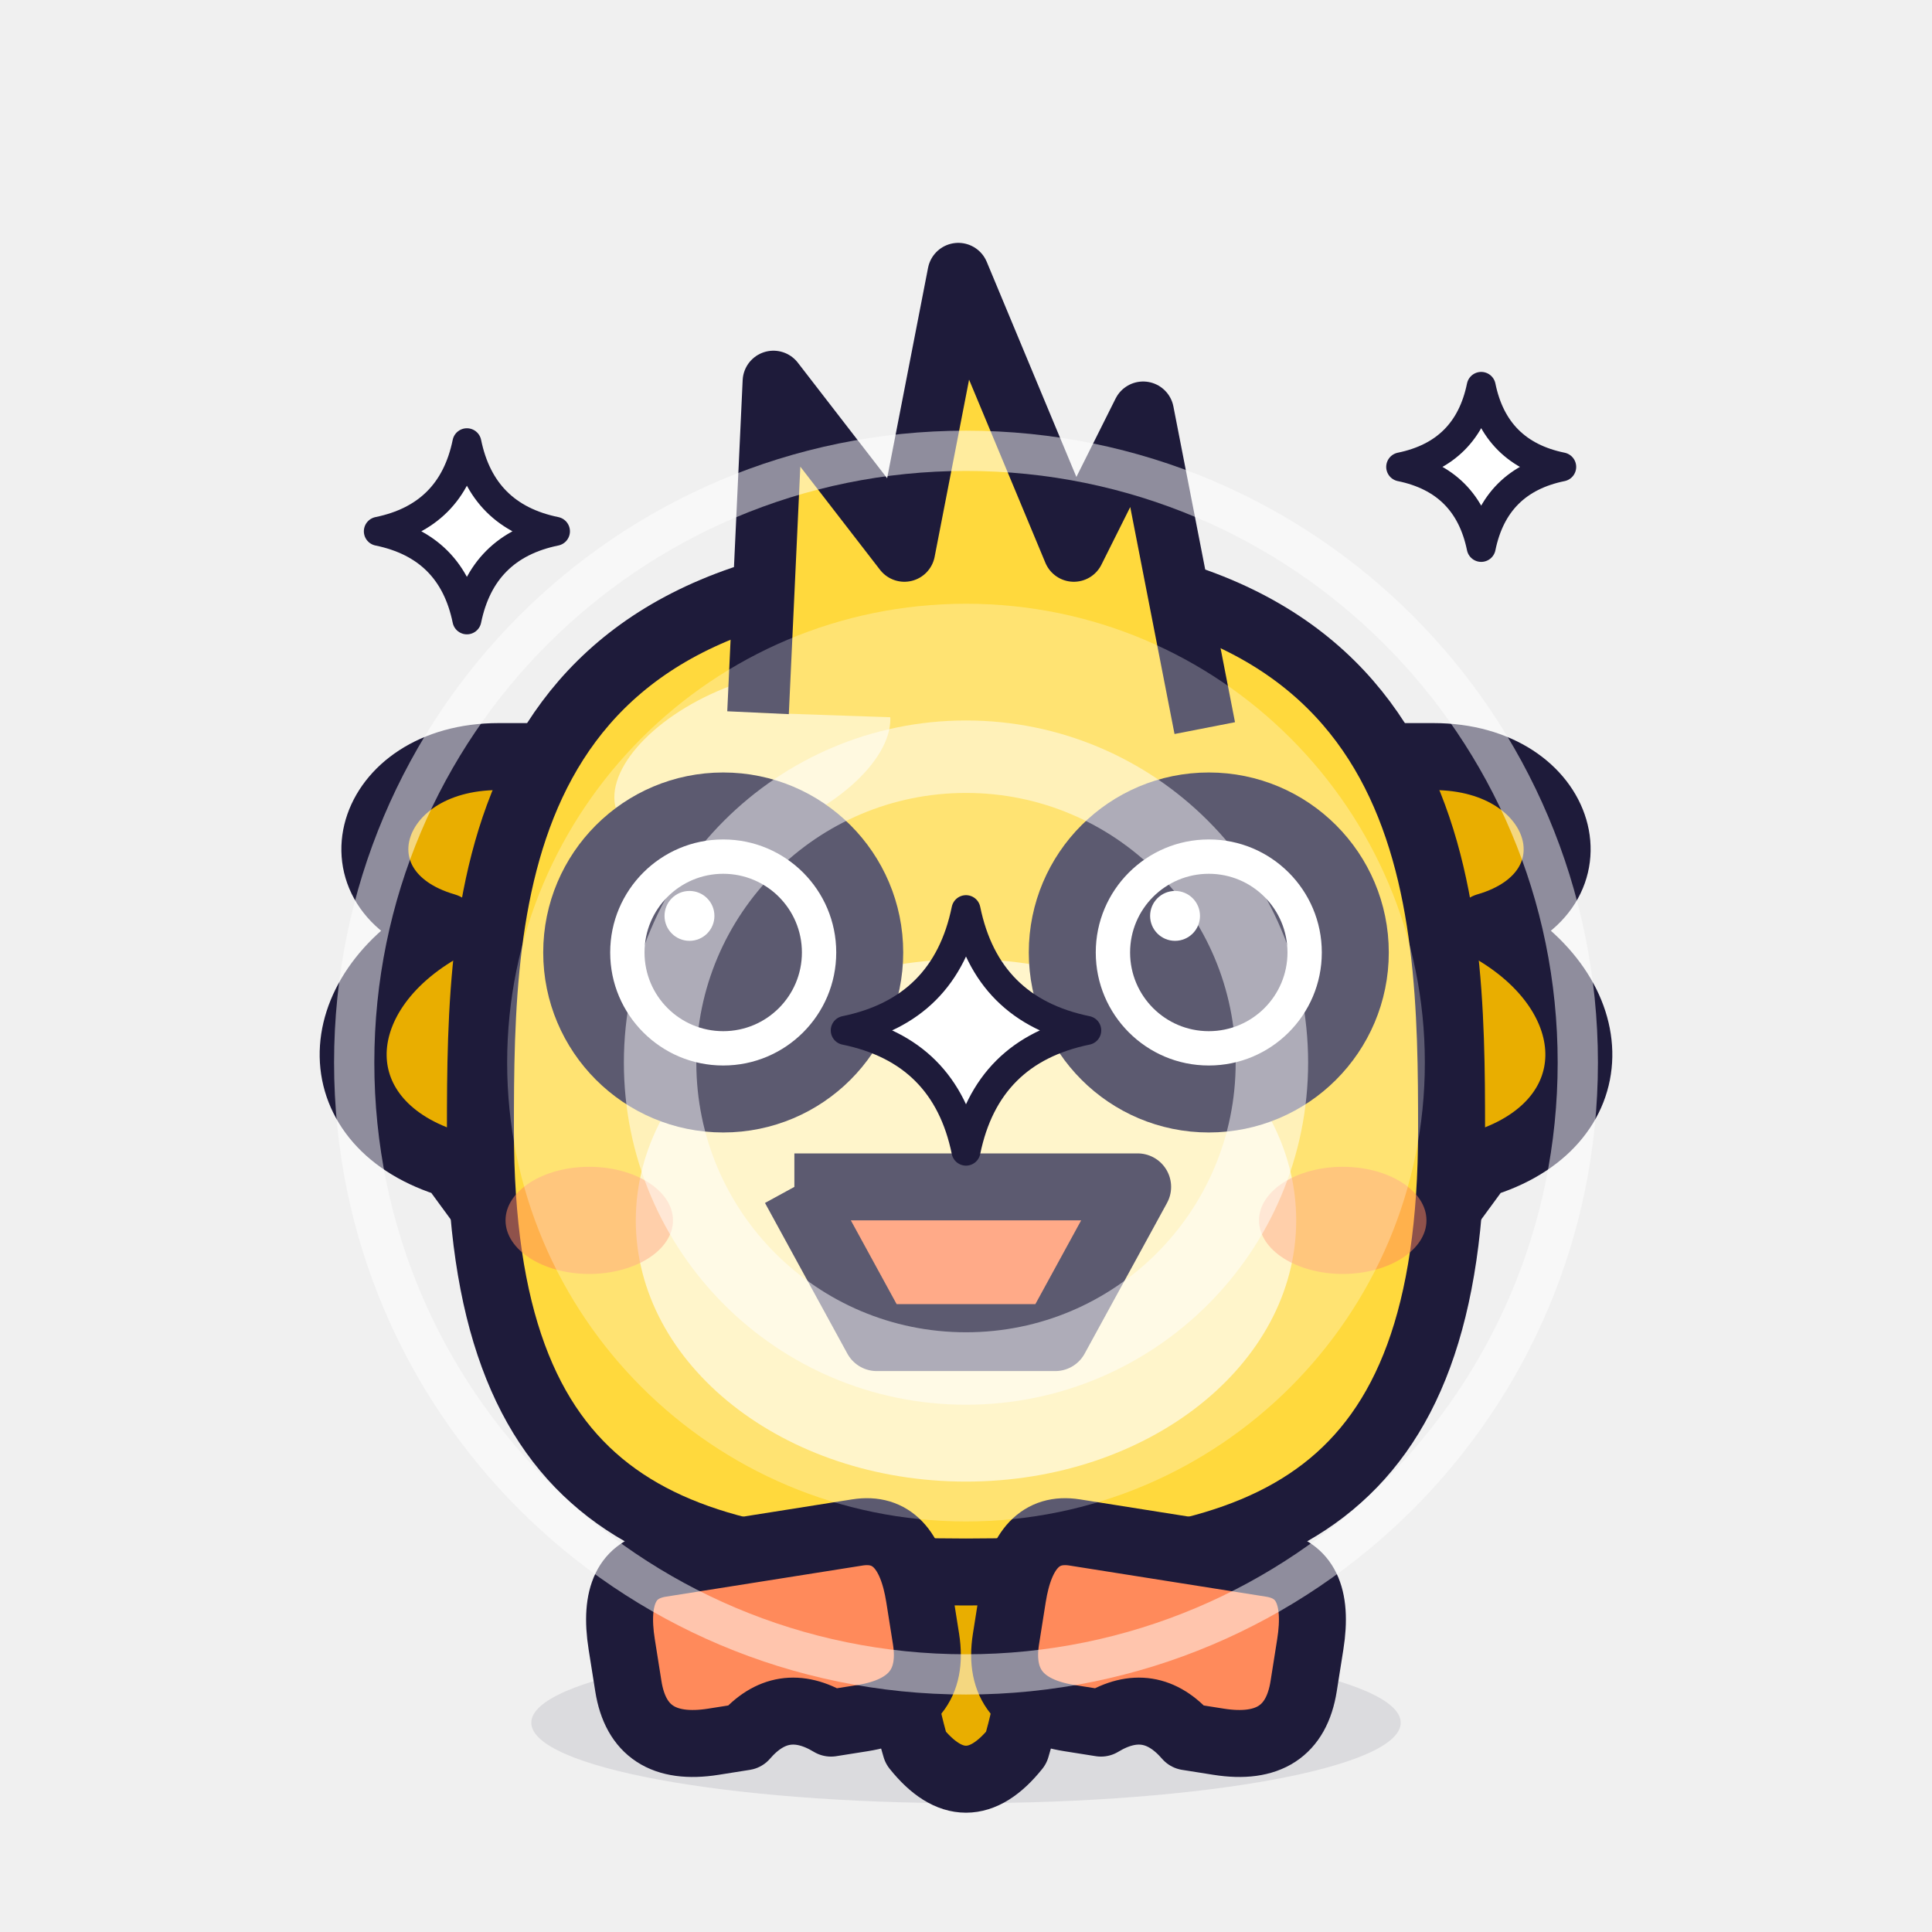
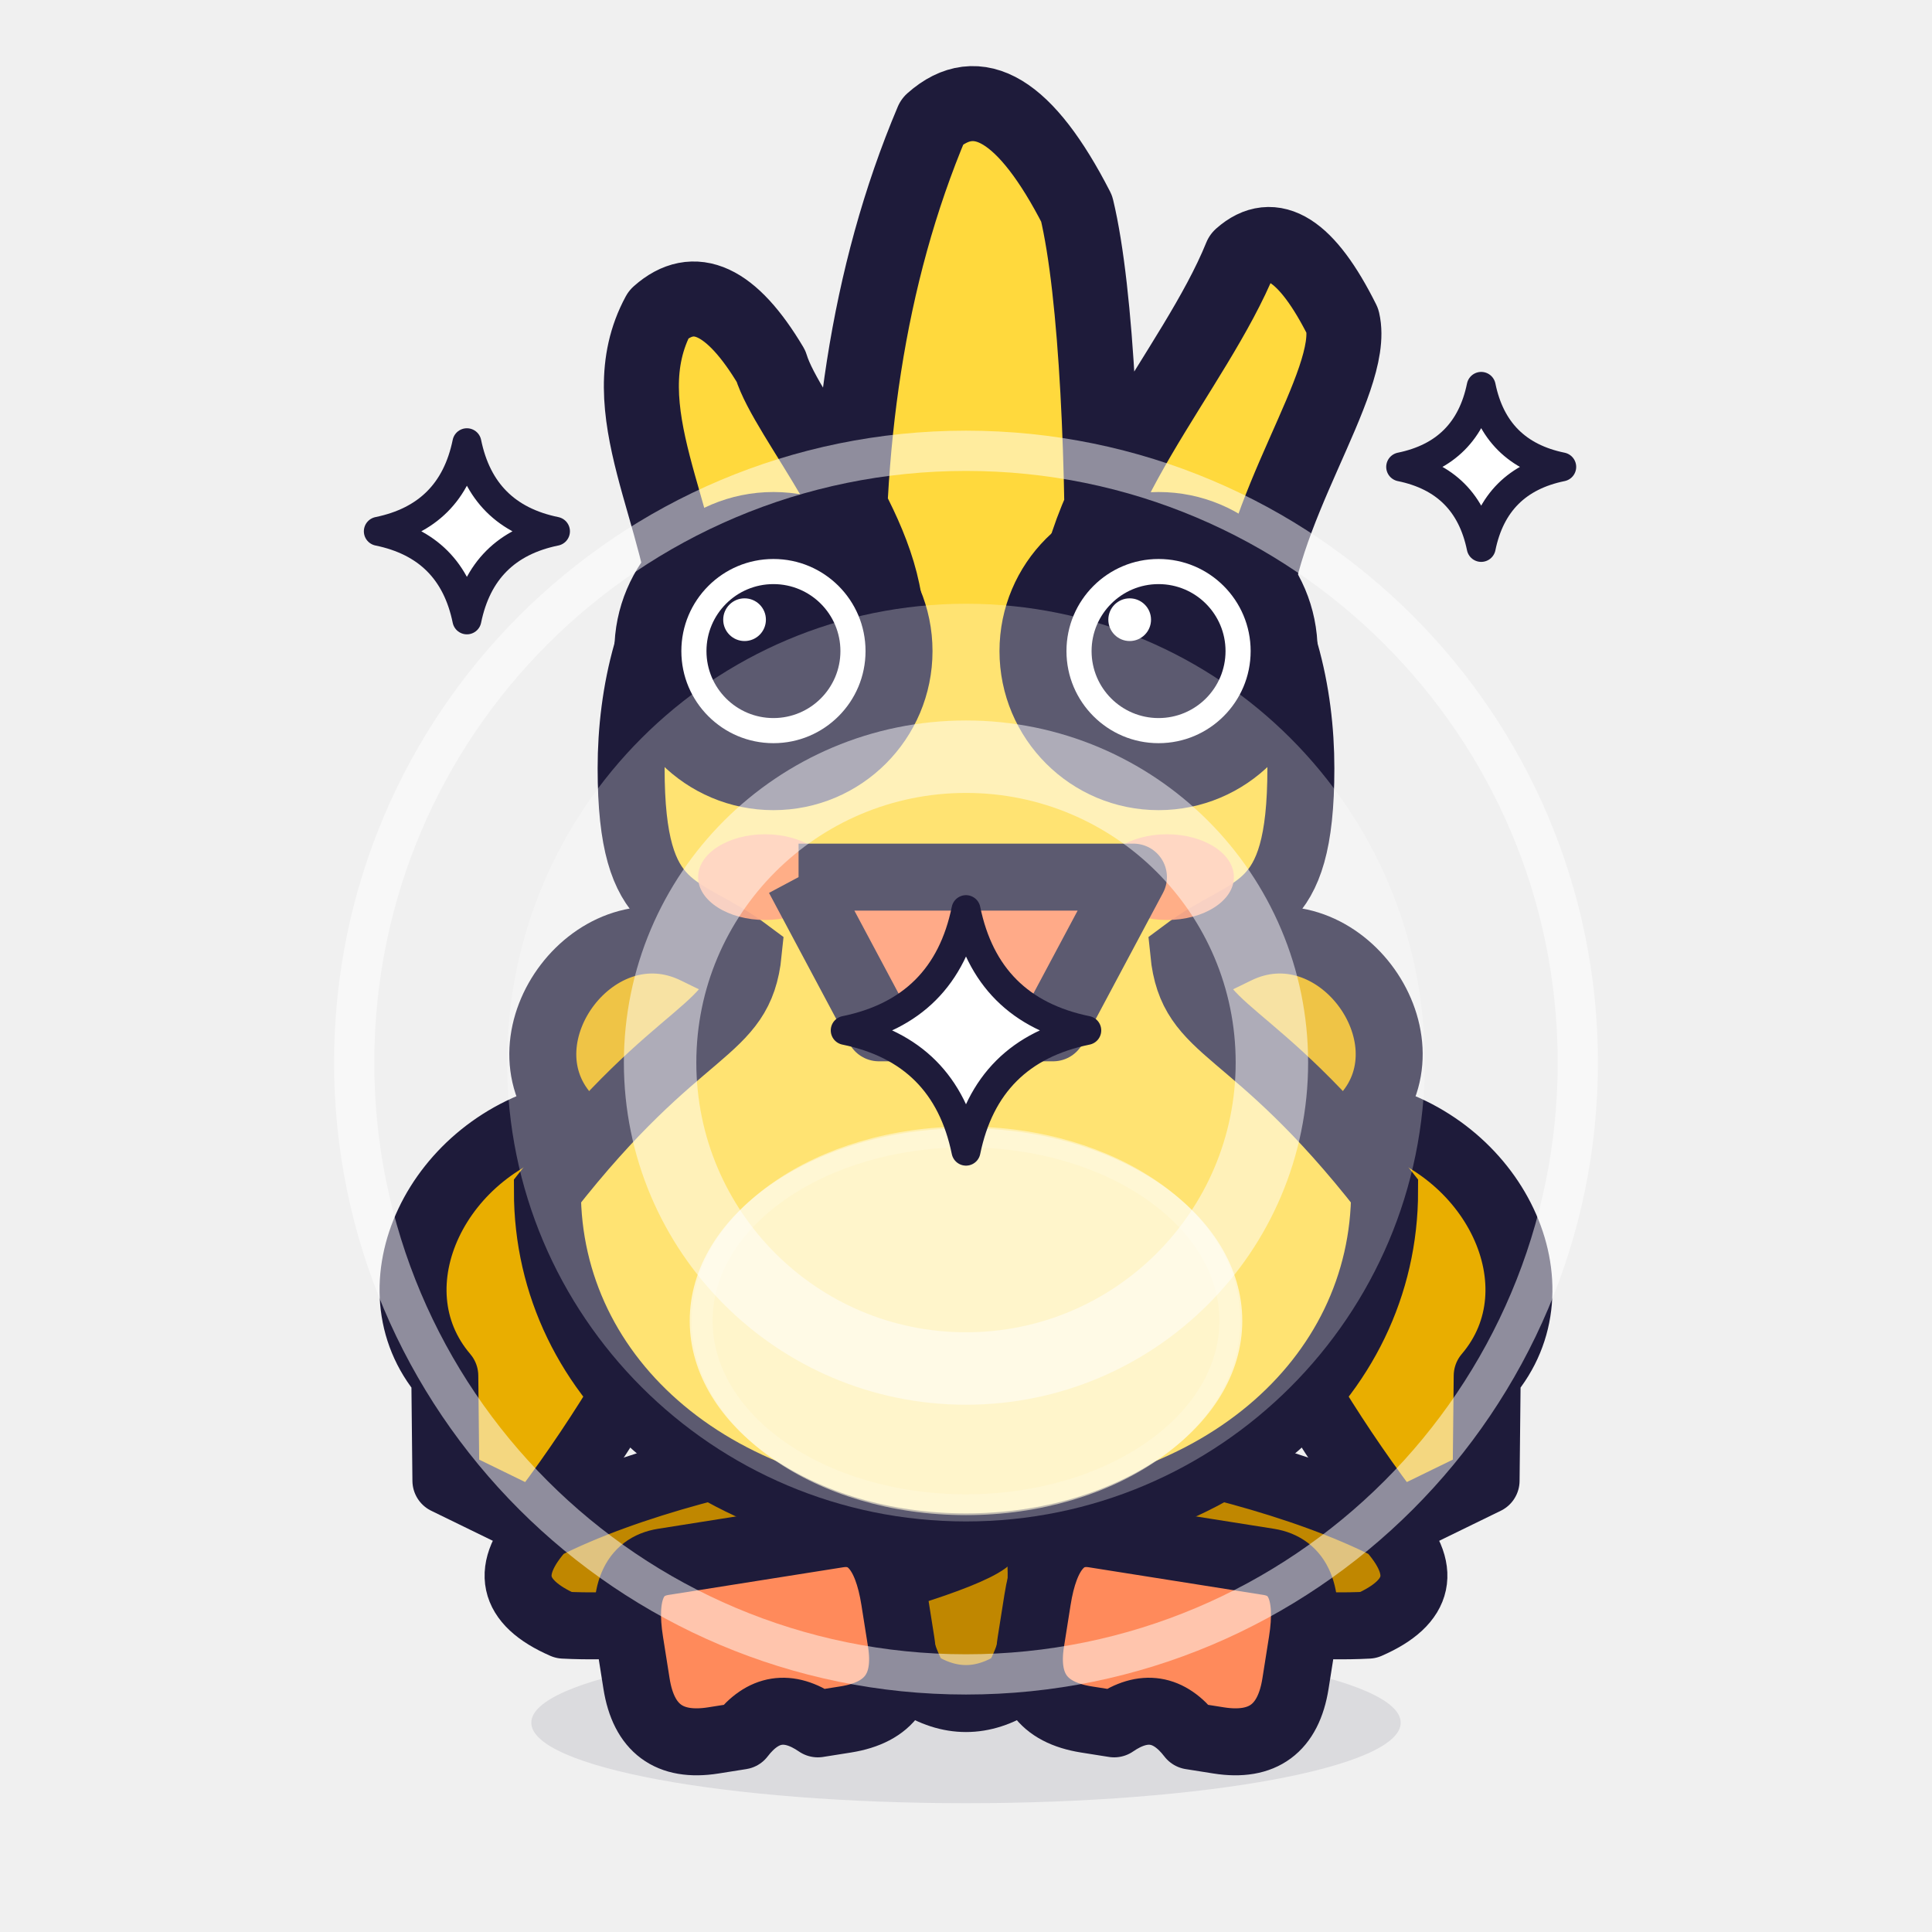
<svg xmlns="http://www.w3.org/2000/svg" viewBox="0 0 240 240" width="240" height="240" role="img" aria-label="Pip v2 B Bolt · evolve 3-4 frame 4 · songbird pops in">
  <g id="shadow">
    <ellipse cx="120" cy="214" rx="54" ry="10" fill="#1E1B3A" opacity="0.1" />
  </g>
  <svg viewBox="0 0 240 240" width="240" height="240" role="img" aria-label="evolve frame">
    <g opacity="1">
      <g transform="translate(120 214) rotate(0) scale(1.04 1.04) translate(-120 -214) translate(0 0)">
-         <g id="tail" fill="#E9AE00" stroke="#1E1B3A" stroke-width="8" stroke-linejoin="round">
-           <path d="M -5.28 0 C -7.44 -7.74 -12 21.5 -6 38.7 Q 0 45.15 6 38.7 C 12 21.5 7.44 -7.74 5.28 0 Q 0 -6.02 -5.28 0 Z" transform="translate(120 172)translate(0 0)rotate(-32)translate(0 0)" />
-           <path d="M -5.28 0 C -7.44 -9 -12 25 -6 45 Q 0 52.5 6 45 C 12 25 7.44 -9 5.28 0 Q 0 -7 -5.28 0 Z" transform="translate(120 172)" />
-           <path d="M -5.28 0 C -7.44 -7.74 -12 21.5 -6 38.7 Q 0 45.15 6 38.7 C 12 21.5 7.44 -7.74 5.28 0 Q 0 -6.02 -5.28 0 Z" transform="translate(120 172)translate(0 0)rotate(32)translate(0 0)" />
+         <g id="tail" fill="#C08700" stroke="#1E1B3A" stroke-width="8" stroke-linejoin="round">
+           <path d="M -5.28 0 C -7.44 -10.08 -12 28 -6 50.4 Q 0 58.8 6 50.4 C 12 28 7.44 -10.08 5.28 0 Q 0 -7.84 -5.28 0 Z" transform="translate(120 186)translate(0 0)rotate(-78)translate(0 0)" />
+           <path d="M -5.28 0 C -7.44 -4.64 -12 12.88 -6 23.18 Q 0 27.05 6 23.18 C 12 12.88 7.44 -4.64 5.28 0 Q 0 -3.61 -5.28 0 Z" transform="translate(120 186)" />
+           <path d="M -5.28 0 C -7.44 -10.08 -12 28 -6 50.4 Q 0 58.8 6 50.4 C 12 28 7.44 -10.08 5.28 0 Q 0 -7.84 -5.28 0 Z" transform="translate(120 186)translate(0 0)rotate(78)translate(0 0)" />
        </g>
        <g id="wing_l" fill="#E9AE00" stroke="#1E1B3A" stroke-width="8" stroke-linejoin="round">
-           <path d="M 12 -29 L -3.6 -29 C -19.6 -29 -24 -12.76 -10 -8.7 C -24.8 -0.58 -24.8 15.08 -9.2 19.72 L -2.4 29 L 12 29 C 17.6 10.44 17.6 -10.44 12 -29 Z" transform="translate(67.8 127.6)" />
+           <path d="M 9.9 -35 L -2.97 -35 C -16.17 -35 -19.8 -15.4 -8.25 -10.5 C -20.46 -0.7 -20.46 18.2 -7.59 23.8 L -1.98 35 L 9.9 35 C 14.52 12.6 14.52 -12.6 9.9 -35 Z" transform="translate(75 154.5)translate(0 0)rotate(26)translate(0 0)" />
        </g>
        <g id="wing_r" fill="#E9AE00" stroke="#1E1B3A" stroke-width="8" stroke-linejoin="round">
-           <path d="M 12 -29 L -3.6 -29 C -19.6 -29 -24 -12.76 -10 -8.7 C -24.8 -0.58 -24.8 15.08 -9.2 19.72 L -2.4 29 L 12 29 C 17.6 10.44 17.6 -10.44 12 -29 Z" transform="translate(172.2 127.6)translate(0 0)scale(-1 1)translate(0 0)" />
+           <path d="M 9.9 -35 L -2.97 -35 C -16.17 -35 -19.8 -15.4 -8.25 -10.5 C -20.46 -0.7 -20.46 18.2 -7.59 23.8 L -1.98 35 L 9.9 35 C 14.52 12.6 14.52 -12.6 9.9 -35 Z" transform="translate(165 154.5)translate(0 0)rotate(-26)scale(-1 1)translate(0 0)" />
        </g>
        <g id="body">
-           <path d="M 120 76 C 177.42 76 178 115.6 178 143.2 C 178 187.6 156.54 196 120 196 C 83.46 196 62 187.6 62 143.2 C 62 115.6 62.58 76 120 76 Z" fill="#FFD93D" stroke="#1E1B3A" stroke-width="8" />
+           <path d="M 120 60 C 151.2 60 160 82 160 100 C 160 118 154 116 146 122 C 147 132 154 130 170 150.5 C 170 173 150 191 120 191 C 90 191 70 173 70 150.5 C 86 130 93 132 94 122 C 86 116 80 118 80 100 C 80 82 88.8 60 120 60 Z" fill="#FFD93D" stroke="#1E1B3A" stroke-width="8" />
        </g>
        <g id="belly">
-           <ellipse cx="120" cy="154" rx="39.44" ry="31.2" fill="#FFF1B8" />
+           <ellipse cx="120" cy="166" rx="33" ry="23" fill="#FFF1B8" />
+           <g transform="translate(120 166) scale(0.955) translate(-120 -166)">
+             <path d="M 87 166 A 33 23 0 1 0 153 166 A 33 23 0 1 0 87 166 Z" fill="none" stroke="#FFF6CC" stroke-width="2.6" opacity="0.62" />
+           </g>
        </g>
        <g id="highlight">
-           <ellipse cx="94.48" cy="98.8" rx="17.4" ry="9" fill="#FFFFFF" opacity="0.55" transform="rotate(-22 94.48 98.8)" />
+           <ellipse cx="103.2" cy="82.4" rx="12.8" ry="6.4" fill="#FFFFFF" opacity="0.55" transform="rotate(-22 103.2 82.4)" />
        </g>
        <g id="shell_bottom" opacity="0" />
        <g id="feet" fill="#FF8A5B" stroke="#1E1B3A" stroke-width="8" stroke-linejoin="round">
          <g id="foot_l">
-             <path d="M -11.88 -11 Q -18 -11 -18 -2.2 L -18 2.86 Q -18 11 -9 11 L -5.22 11 Q 0 6.6 5.22 11 L 9 11 Q 18 11 18 2.86 L 18 -2.2 Q 18 -11 11.88 -11 Z" transform="translate(97 204)translate(0 0)rotate(-9)scale(-1 1)translate(0 0)" />
+             <path d="M -10.56 -11 Q -16 -11 -16 -2.2 L -16 2.86 Q -16 11 -8 11 L -4.64 11 Q 0 6.6 4.64 11 L 8 11 Q 16 11 16 2.86 L 16 -2.2 Q 16 -11 10.56 -11 Z" transform="translate(96 204)translate(0 0)rotate(-9)scale(-1 1)translate(0 0)" />
          </g>
          <g id="foot_r">
-             <path d="M -11.88 -11 Q -18 -11 -18 -2.2 L -18 2.86 Q -18 11 -9 11 L -5.22 11 Q 0 6.6 5.22 11 L 9 11 Q 18 11 18 2.86 L 18 -2.2 Q 18 -11 11.88 -11 Z" transform="translate(143 204)translate(0 0)rotate(9)translate(0 0)" />
+             <path d="M -10.56 -11 Q -16 -11 -16 -2.2 L -16 2.86 Q -16 11 -8 11 L -4.64 11 Q 0 6.6 4.64 11 L 8 11 Q 16 11 16 2.86 L 16 -2.2 Q 16 -11 10.56 -11 Z" transform="translate(144 204)translate(0 0)rotate(9)translate(0 0)" />
          </g>
        </g>
-         <g id="head_tuft" transform="translate(120 86)scale(0.92 0.92)translate(-120 -86)">
-           <path d="M -27 8 L -25 -35 L -8 -13 L -1 -49 L 14 -13 L 23 -31 L 31 10" transform="translate(120 86)" fill="#FFD93D" stroke="#1E1B3A" stroke-width="8" stroke-linejoin="round" />
+         <g id="head_tuft" transform="translate(120 71)scale(1.12 1.12)translate(-120 -71)">
+           <path d="M -29.5 11 C -29.92 -0.9 -38.23 -12.45 -32.77 -22.53 Q -27.1 -27.57 -20.8 -17 C -19.12 -11.4 -8.29 0.5 -8.5 11 M -12.5 11 C -13.04 -8.04 -10.61 -26.52 -3.59 -43.11 Q 3.7 -49.59 11.8 -33.8 C 13.96 -24.84 14.77 -5.8 14.5 11 M 11.5 11 C 11.12 -2.94 24.39 -16.47 29.33 -28.67 Q 34.46 -33.23 40.16 -21.8 C 41.68 -15.24 30.69 -1.3 30.5 11" transform="translate(120 71)" fill="#FFD93D" stroke="#1E1B3A" stroke-width="8" stroke-linejoin="round" />
        </g>
        <g id="head">
          <g id="cheek_l">
-             <ellipse cx="75" cy="154" rx="10" ry="6.4" fill="#FF8A5B" opacity="0.5" />
+             <ellipse cx="96" cy="113" rx="8" ry="5.12" fill="#FF8A5B" opacity="0.92" />
          </g>
          <g id="cheek_r">
-             <ellipse cx="165" cy="154" rx="10" ry="6.4" fill="#FF8A5B" opacity="0.5" />
+             <ellipse cx="144" cy="113" rx="8" ry="5.12" fill="#FF8A5B" opacity="0.92" />
          </g>
          <g id="brow_l" fill="none" stroke="#1E1B3A" stroke-width="6.5" stroke-linecap="round" />
          <g id="brow_r" fill="none" stroke="#1E1B3A" stroke-width="6.5" stroke-linecap="round" />
-           <g id="eye_l" data-eye="l" transform="translate(91 122)">
+           <g id="eye_l" data-eye="l" transform="translate(97 86)">
            <g id="open" opacity="1">
-               <circle cx="0" cy="0" r="17.5" fill="#FFFFFF" stroke="#1E1B3A" stroke-width="8" />
-               <circle cx="0" cy="0" r="9.4" fill="#1E1B3A" />
-               <circle cx="-4.03" cy="-4.37" r="2.98" fill="#FFFFFF" />
+               <circle cx="0" cy="0" r="15" fill="#FFFFFF" stroke="#1E1B3A" stroke-width="8" />
+               <circle cx="0" cy="0" r="8" fill="#1E1B3A" />
+               <circle cx="-3.45" cy="-3.75" r="2.55" fill="#FFFFFF" />
            </g>
            <g id="closed" opacity="0">
-               <path d="M -14.35 2.1 L 0 -6.3 L 14.35 2.1" fill="none" stroke="#1E1B3A" stroke-width="8" stroke-linecap="round" />
+               <path d="M -12.3 1.8 L 0 -5.4 L 12.3 1.8" fill="none" stroke="#1E1B3A" stroke-width="8" stroke-linecap="round" />
            </g>
            <g id="happy" opacity="0">
-               <path d="M -14.35 7.35 L 0 -12.25 L 14.35 7.35" fill="none" stroke="#1E1B3A" stroke-width="9" stroke-linecap="round" />
+               <path d="M -12.3 6.3 L 0 -10.5 L 12.3 6.3" fill="none" stroke="#1E1B3A" stroke-width="9" stroke-linecap="round" />
            </g>
            <g id="sleepy" opacity="0">
-               <path d="M -14.35 -1.4 L 0 9.1 L 14.35 -1.4" fill="none" stroke="#1E1B3A" stroke-width="8" stroke-linecap="round" />
-               <path d="M 14.35 0 L 19.35 -7" fill="none" stroke="#1E1B3A" stroke-width="8" stroke-linecap="round" />
+               <path d="M -12.3 -1.2 L 0 7.8 L 12.3 -1.2" fill="none" stroke="#1E1B3A" stroke-width="8" stroke-linecap="round" />
+               <path d="M 12.3 0 L 17.3 -6" fill="none" stroke="#1E1B3A" stroke-width="8" stroke-linecap="round" />
            </g>
            <g id="surprised" opacity="0">
-               <circle cx="0" cy="0" r="20.3" fill="#FFFFFF" stroke="#1E1B3A" stroke-width="8" />
-               <circle cx="0" cy="0" r="6.2" fill="#1E1B3A" />
-               <circle cx="-4.03" cy="-4.37" r="3.68" fill="#FFFFFF" />
+               <circle cx="0" cy="0" r="17.4" fill="#FFFFFF" stroke="#1E1B3A" stroke-width="8" />
+               <circle cx="0" cy="0" r="5.28" fill="#1E1B3A" />
+               <circle cx="-3.45" cy="-3.75" r="3.15" fill="#FFFFFF" />
            </g>
            <g id="wink" opacity="0">
-               <path d="M -14.35 2.45 L 0 -5.25 L 14.35 2.45" fill="none" stroke="#1E1B3A" stroke-width="8" stroke-linecap="round" />
-               <path d="M 14.35 0 L 19.35 -7" fill="none" stroke="#1E1B3A" stroke-width="8" stroke-linecap="round" />
+               <path d="M -12.3 2.1 L 0 -4.5 L 12.3 2.1" fill="none" stroke="#1E1B3A" stroke-width="8" stroke-linecap="round" />
+               <path d="M 12.3 0 L 17.3 -6" fill="none" stroke="#1E1B3A" stroke-width="8" stroke-linecap="round" />
            </g>
          </g>
-           <g id="eye_r" data-eye="r" transform="translate(149 122)">
+           <g id="eye_r" data-eye="r" transform="translate(143 86)">
            <g id="open" opacity="1">
-               <circle cx="0" cy="0" r="17.5" fill="#FFFFFF" stroke="#1E1B3A" stroke-width="8" />
-               <circle cx="0" cy="0" r="9.4" fill="#1E1B3A" />
-               <circle cx="-4.03" cy="-4.37" r="2.98" fill="#FFFFFF" />
+               <circle cx="0" cy="0" r="15" fill="#FFFFFF" stroke="#1E1B3A" stroke-width="8" />
+               <circle cx="0" cy="0" r="8" fill="#1E1B3A" />
+               <circle cx="-3.45" cy="-3.75" r="2.55" fill="#FFFFFF" />
            </g>
            <g id="closed" opacity="0">
-               <path d="M -14.35 2.1 L 0 -6.3 L 14.35 2.1" fill="none" stroke="#1E1B3A" stroke-width="8" stroke-linecap="round" />
+               <path d="M -12.3 1.8 L 0 -5.4 L 12.3 1.8" fill="none" stroke="#1E1B3A" stroke-width="8" stroke-linecap="round" />
            </g>
            <g id="happy" opacity="0">
-               <path d="M -14.35 7.35 L 0 -12.25 L 14.35 7.35" fill="none" stroke="#1E1B3A" stroke-width="9" stroke-linecap="round" />
+               <path d="M -12.3 6.3 L 0 -10.5 L 12.3 6.3" fill="none" stroke="#1E1B3A" stroke-width="9" stroke-linecap="round" />
            </g>
            <g id="sleepy" opacity="0">
-               <path d="M -14.35 -1.4 L 0 9.1 L 14.35 -1.4" fill="none" stroke="#1E1B3A" stroke-width="8" stroke-linecap="round" />
-               <path d="M 14.35 0 L 19.35 -7" fill="none" stroke="#1E1B3A" stroke-width="8" stroke-linecap="round" />
+               <path d="M -12.3 -1.2 L 0 7.8 L 12.3 -1.2" fill="none" stroke="#1E1B3A" stroke-width="8" stroke-linecap="round" />
+               <path d="M 12.3 0 L 17.3 -6" fill="none" stroke="#1E1B3A" stroke-width="8" stroke-linecap="round" />
            </g>
            <g id="surprised" opacity="0">
-               <circle cx="0" cy="0" r="20.3" fill="#FFFFFF" stroke="#1E1B3A" stroke-width="8" />
-               <circle cx="0" cy="0" r="6.2" fill="#1E1B3A" />
-               <circle cx="-4.03" cy="-4.37" r="3.68" fill="#FFFFFF" />
+               <circle cx="0" cy="0" r="17.4" fill="#FFFFFF" stroke="#1E1B3A" stroke-width="8" />
+               <circle cx="0" cy="0" r="5.28" fill="#1E1B3A" />
+               <circle cx="-3.45" cy="-3.75" r="3.15" fill="#FFFFFF" />
            </g>
            <g id="wink" opacity="0">
-               <path d="M -14.35 2.45 L 0 -5.25 L 14.35 2.45" fill="none" stroke="#1E1B3A" stroke-width="8" stroke-linecap="round" />
-               <path d="M -14.35 0 L -19.35 -7" fill="none" stroke="#1E1B3A" stroke-width="8" stroke-linecap="round" />
+               <path d="M -12.3 2.1 L 0 -4.5 L 12.3 2.1" fill="none" stroke="#1E1B3A" stroke-width="8" stroke-linecap="round" />
+               <path d="M -12.3 0 L -17.3 -6" fill="none" stroke="#1E1B3A" stroke-width="8" stroke-linecap="round" />
            </g>
          </g>
          <g id="beak_top">
-             <path d="M -20.5 -6 L 20.5 -6 L 10.66 12 L -10.66 12 L -20.5 -6" transform="translate(120 156)" fill="#FF8A5B" stroke="#1E1B3A" stroke-width="8" stroke-linejoin="round" />
+             <path d="M -20 -6 L 20 -6 L 10.4 12 L -10.4 12 L -20 -6" transform="translate(120 119)" fill="#FF8A5B" stroke="#1E1B3A" stroke-width="8" stroke-linejoin="round" />
          </g>
          <g id="beak_bottom" opacity="0" />
        </g>
        <g id="shell_top" opacity="0" />
        <g id="accessory_head" />
        <g id="accessory_neck" />
        <g id="accessory_face" />
        <g id="fx" />
      </g>
    </g>
  </svg>
  <g id="fx">
    <g opacity="0.5" fill="none" stroke="#FFFFFF" stroke-linecap="round">
      <circle cx="120" cy="132" r="38" stroke-width="9" />
      <circle cx="120" cy="132" r="76" stroke-width="5" />
    </g>
    <circle cx="120" cy="132" r="57" fill="#FFFFFF" opacity="0.275" />
    <g transform="translate(120 128)">
      <path d="M 0 -15 Q 2.55 -2.55 15 0 Q 2.55 2.55 0 15 Q -2.55 2.55 -15 0 Q -2.55 -2.55 0 -15 Z" fill="#FFFFFF" stroke="#1E1B3A" stroke-width="3.6" stroke-linejoin="round" />
    </g>
    <g transform="translate(58 66)">
      <path d="M 0 -11 Q 1.87 -1.87 11 0 Q 1.87 1.87 0 11 Q -1.87 1.87 -11 0 Q -1.87 -1.87 0 -11 Z" fill="#FFFFFF" stroke="#1E1B3A" stroke-width="3.6" stroke-linejoin="round" />
    </g>
    <g transform="translate(184 58)">
      <path d="M 0 -10 Q 1.7 -1.7 10 0 Q 1.7 1.7 0 10 Q -1.7 1.7 -10 0 Q -1.7 -1.7 0 -10 Z" fill="#FFFFFF" stroke="#1E1B3A" stroke-width="3.6" stroke-linejoin="round" />
    </g>
  </g>
</svg>
